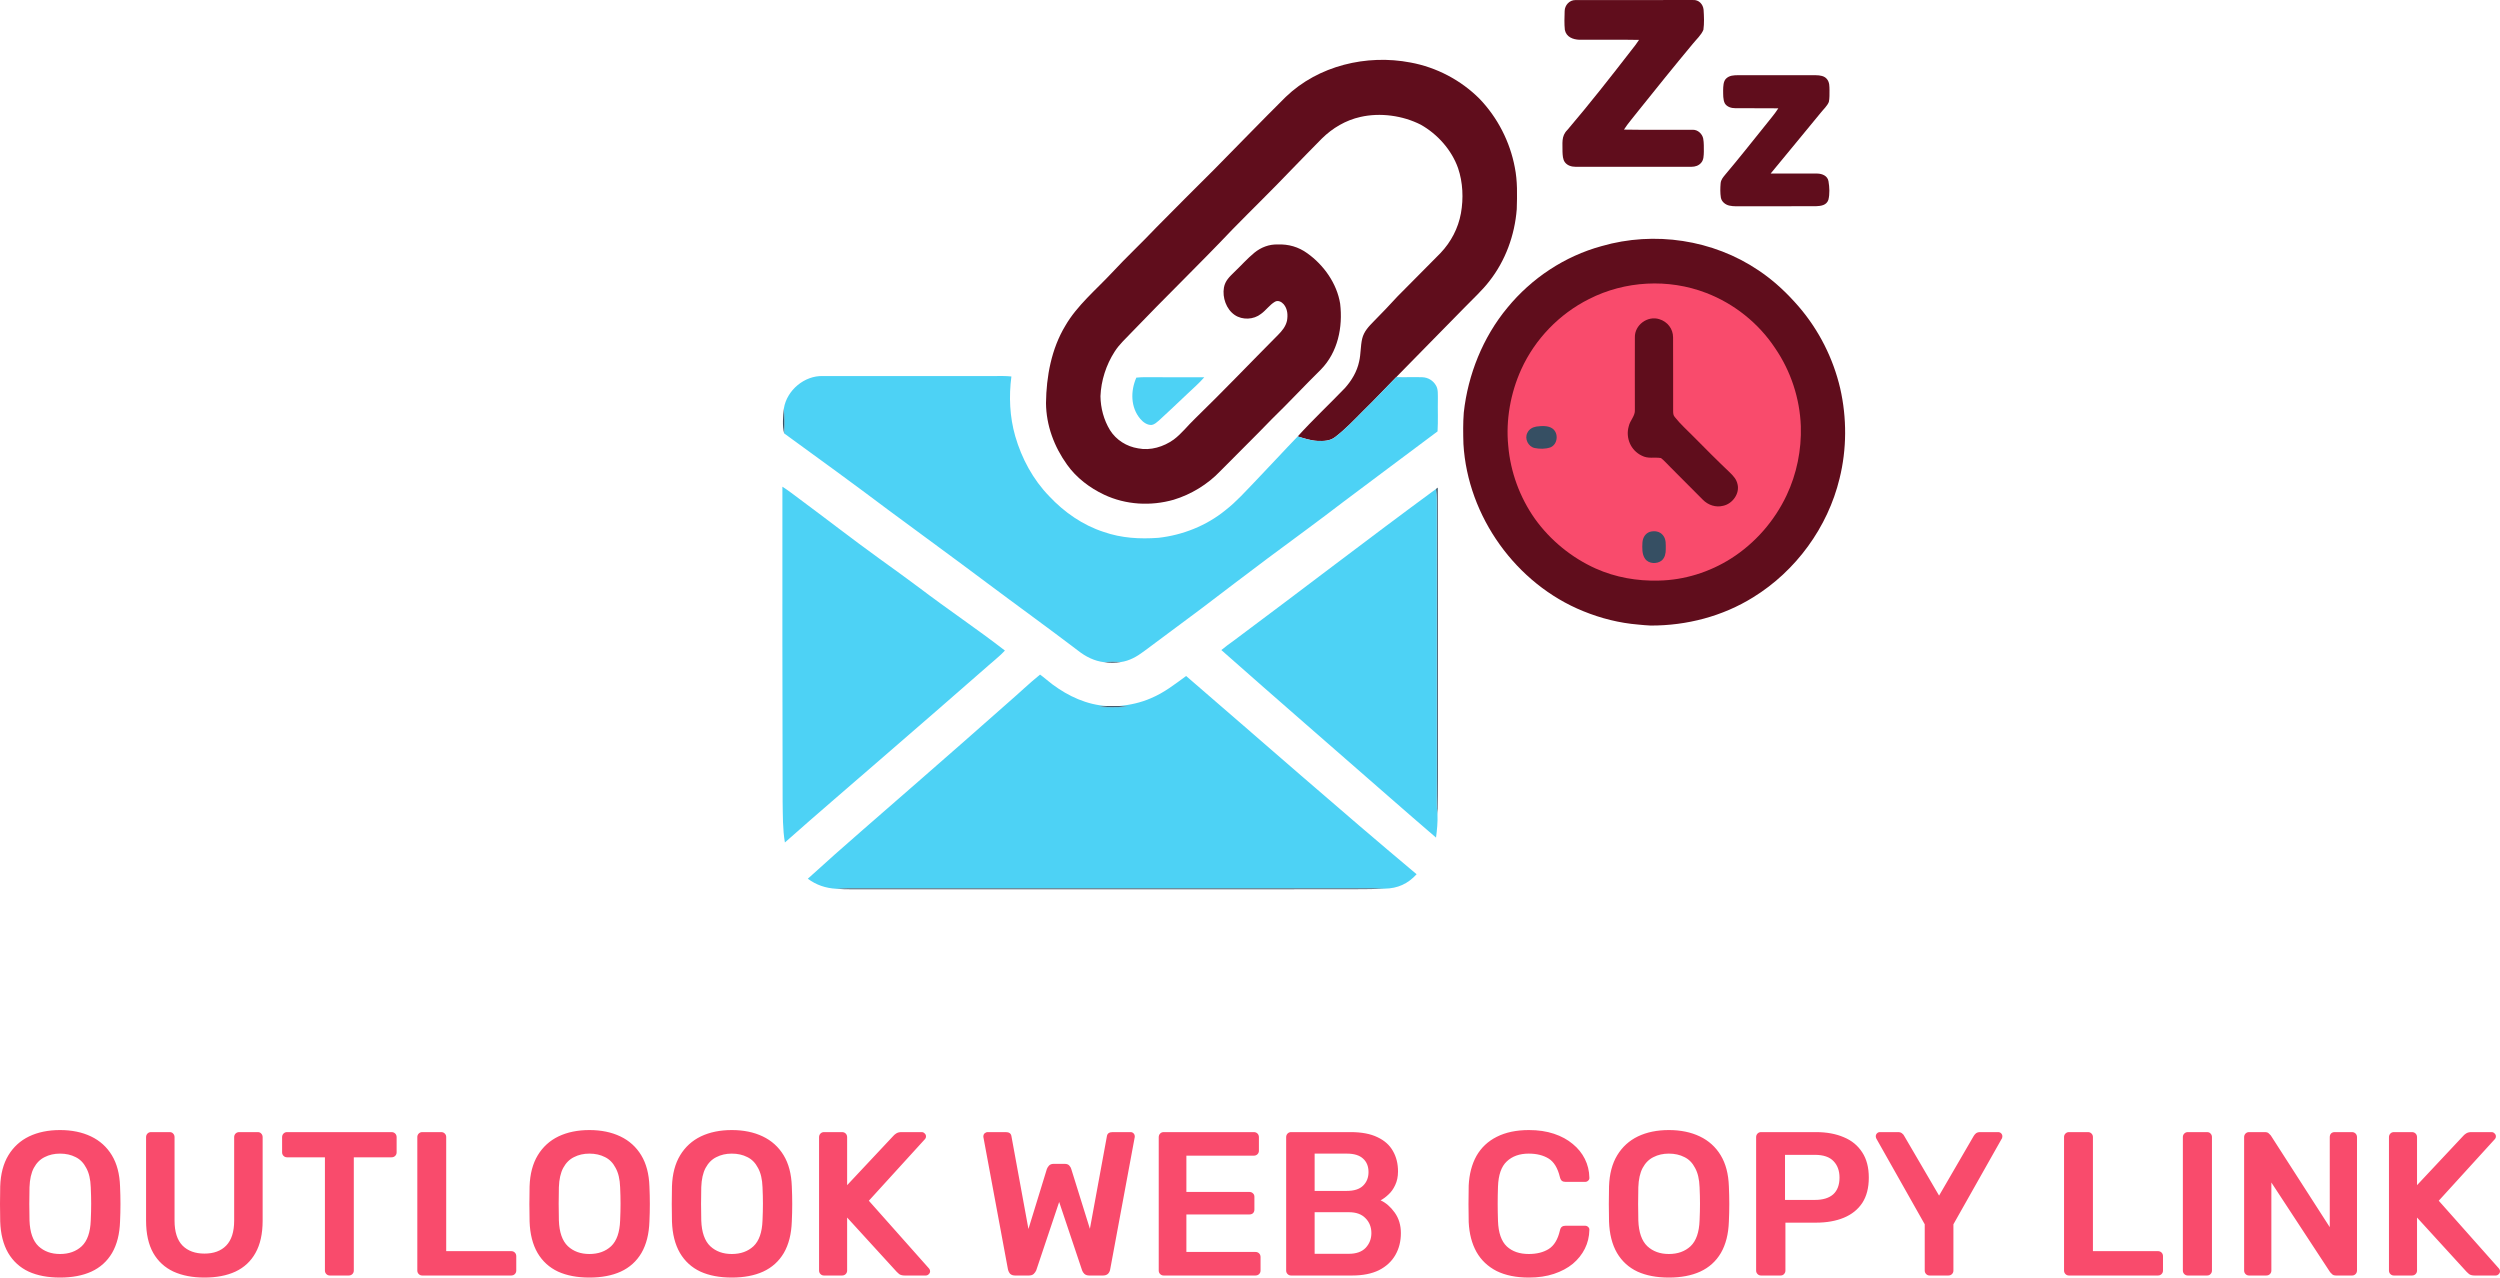
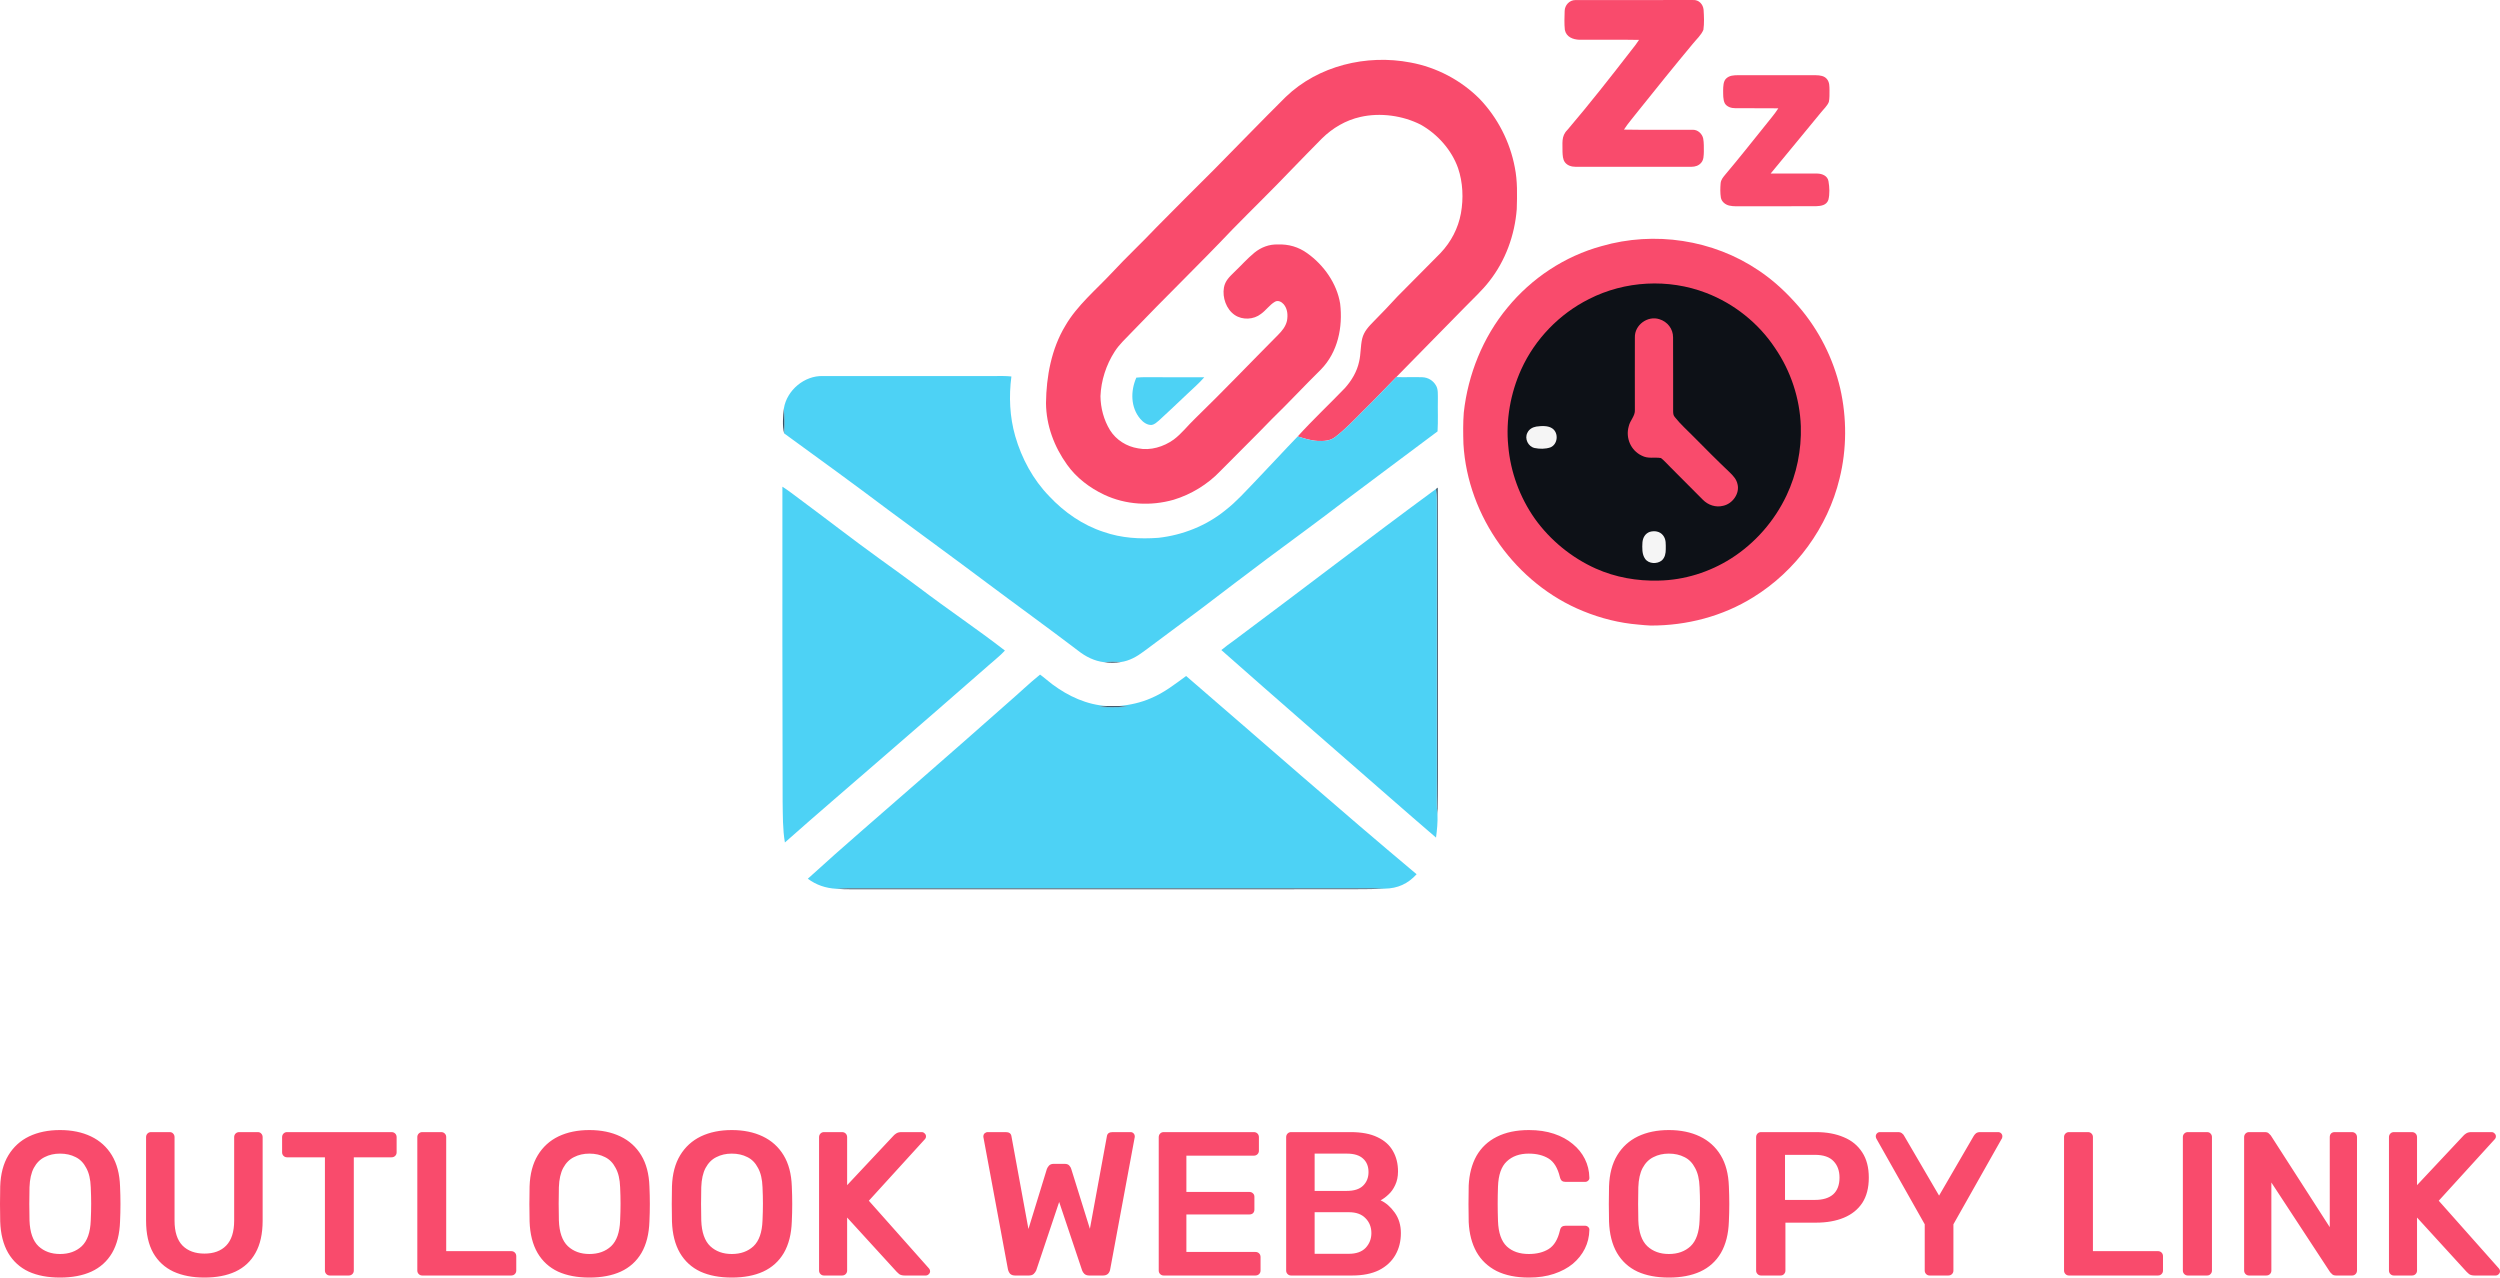
<svg xmlns="http://www.w3.org/2000/svg" version="1.1" viewBox="0 0 1830.45 935.405" width="1830.45pt" height="935.405pt" id="svg19">
  <defs id="defs19" />
-   <path d="m 1153.509,0.046 c 28.67,0 57.41,0.02 86.08,-0.03 4.26,-0.28 7.37,3.08 7.75,7.16 0.3,4.78 0.54,9.83 -0.13,14.59 -1.52,3.87 -5.16,7.04 -7.74,10.27 -13.49,16.2 -26.72,32.62 -39.89,49.08 -3.5,4.6 -7.44,8.92 -10.56,13.78 16.84,0.33 33.71,0 50.55,0.13 3.57,-0.05 6.83,3.04 7.49,6.46 0.57,3.15 0.44,6.46 0.46,9.64 -0.11,2.71 -0.03,5.84 -1.93,8.01 -1.75,2.12 -4.33,2.96 -7.01,2.98 -28.28,-0.03 -56.81,-0.03 -85.09,0 -2.85,0.01 -5.91,-0.92 -7.68,-3.29 -1.61,-2.14 -1.65,-5.14 -1.78,-7.71 0.17,-6.02 -1.16,-11.32 3.57,-15.97 16.31,-19.12 31.82,-38.93 47.2,-58.79 1.87,-2.3 3.64,-4.66 5.26,-7.14 -14.51,-0.28 -29.04,-0.06 -43.56,-0.1 -4.81,-0.17 -9.69,-1.99 -10.75,-7.23 -0.48,-4.55 -0.29,-9.24 -0.14,-13.81 0.07,-4.29 3.53,-8.07 7.9,-8.03 z" fill="#364f63" id="path2" style="fill:#600d1c;fill-opacity:1" />
-   <path d="m 1032.719,45.766 c 19,3.48 36.94,12.89 50.57,26.57 13.2,13.73 22.29,31.46 25.81,50.17 2.03,10.06 1.74,20.27 1.44,30.6 -1.47,19.07 -8.26,37.79 -20.13,52.85 -5.25,6.82 -11.88,12.76 -17.95,19.06 -16.65,17.08 -33.49,33.98 -50.13,51.07 -8.08,8.19 -15.9,16.63 -24.16,24.64 -6.43,6.48 -13.21,13.65 -20.67,19.33 -3.89,2.94 -8.32,2.93 -12.98,2.77 -5.06,-0.26 -9.55,-1.86 -14.37,-3.28 11.05,-12.21 23.11,-23.49 34.51,-35.35 5.02,-5.59 8.91,-12.11 10.48,-19.52 1.29,-5.51 0.95,-11.27 2.24,-16.75 1.3,-5.29 4.72,-8.82 8.41,-12.59 5.99,-6.02 11.82,-12.18 17.56,-18.43 10.37,-10.63 21.03,-20.99 31.38,-31.64 7.69,-8.12 12.94,-18.1 14.94,-29.14 1.94,-10.85 1.45,-22.58 -2.12,-33.06 -4.72,-13.32 -15.01,-24.84 -27.25,-31.75 -13.22,-6.74 -29.74,-9 -44.23,-5.69 -10.76,2.4 -20.38,8.09 -28.2,15.79 -7.51,7.48 -14.8,15.19 -22.24,22.75 -14.16,14.86 -28.88,29.13 -43.22,43.79 -24.18,25.48 -49.44,49.89 -73.74,75.25 -4.51,4.81 -9.09,8.78 -12.63,14.37 -6.17,9.66 -9.85,21.05 -10.3,32.52 0.11,8.65 2.44,17.42 6.97,24.83 4.53,7.25 12.22,12.04 20.62,13.35 8.98,1.82 18.69,-1.14 26.01,-6.41 5.82,-4.31 10.36,-10.36 15.62,-15.35 20.63,-20.06 40.48,-40.85 60.76,-61.26 3.01,-3.01 5.59,-6.13 6.59,-10.39 0.73,-4.23 0.45,-8.71 -2.43,-12.12 -1.56,-1.78 -4.21,-3.17 -6.47,-1.77 -3.83,2.25 -6.48,6.27 -10.14,8.86 -5.36,4.25 -13.59,4.63 -19.25,0.78 -6.2,-4.22 -9.14,-12.82 -7.88,-20.05 0.87,-5.01 4.12,-7.95 7.55,-11.33 4.95,-4.69 9.51,-9.91 14.78,-14.23 4.81,-3.92 10.8,-6.23 17.04,-6.01 7.93,-0.32 15.24,1.79 21.67,6.44 12.05,8.58 21.69,22.14 24.05,36.91 2.05,17.27 -1.67,35.54 -14.15,48.28 -12.1,11.91 -23.63,24.36 -35.82,36.18 -12.43,12.91 -25.27,25.39 -37.83,38.17 -9.16,9.64 -21.36,17.06 -34.07,20.92 -16.77,4.79 -35.09,3.78 -50.93,-3.69 -10.52,-4.96 -20.33,-12.4 -27.1,-21.92 -9.5,-13.21 -15.34,-28.82 -15.47,-45.2 0.22,-19.39 3.98,-39.77 14.13,-56.55 8.49,-14.76 22.56,-26.43 34.16,-38.85 10.58,-11.42 21.98,-22.01 32.66,-33.33 14.05,-14.28 28.27,-28.39 42.45,-42.55 17.4,-17.59 34.58,-35.44 52.15,-52.86 23.83,-22.92 59.24,-31.34 91.31,-25.18 z" fill="#364f63" id="path3" style="fill:#600d1c;fill-opacity:1" />
-   <path d="m 1272.499,55.056 c 19.02,0.06 38.07,0.02 57.09,0.02 2.88,0.04 6.2,0.44 8.1,2.87 1.93,2.45 1.75,5.15 1.83,8.1 -0.04,2.83 0.14,5.84 -0.48,8.61 -1.21,2.99 -4,5.43 -5.98,7.95 -12.26,14.77 -24.32,29.71 -36.62,44.45 11.38,0.08 22.76,-0.01 34.14,0.02 3.63,0.08 7.56,1.66 8.21,5.67 0.74,4.33 0.99,9.31 -0.09,13.59 -1.41,4.03 -5.41,4.49 -9.12,4.65 -17.68,0.07 -35.36,0.01 -53.04,0.04 -3.42,-0.05 -7.12,0.27 -10.47,-0.51 -2.84,-0.68 -5.54,-2.82 -6.08,-5.81 -0.56,-3.43 -0.47,-7.04 -0.18,-10.5 0.24,-2.69 1.81,-4.41 3.43,-6.4 9.79,-11.59 19.19,-23.47 28.7,-35.31 3.41,-4.46 7.13,-8.48 10.12,-13.19 -10.52,-0.14 -21.05,0.03 -31.57,-0.09 -2.85,0.01 -6.04,-0.94 -7.6,-3.51 -1.43,-2.78 -1.18,-6.61 -1.24,-9.66 0.07,-2.74 0.06,-6.6 2.26,-8.59 2.45,-2.27 5.43,-2.34 8.59,-2.4 z" fill="#364f63" id="path4" style="fill:#600d1c;fill-opacity:1" />
-   <path d="m 1287.619,197.996 c 11.01,7.32 20.82,16.57 29.44,26.56 14.73,17.15 25.16,37.81 30.3,59.82 4.91,21.55 4.87,44.55 -0.48,66.02 -8.62,35.68 -31.92,67.62 -63.15,86.88 -22.51,14.02 -48.76,20.81 -75.21,20.74 -3.02,-0.11 -5.98,-0.44 -8.99,-0.71 -13.89,-1.14 -27.46,-4.57 -40.35,-9.84 -49.19,-19.93 -84.59,-69.37 -87.68,-122.34 -0.23,-7.64 -0.35,-15.37 0.25,-23 3.04,-27.83 14.02,-55.28 31.97,-76.87 17.69,-21.6 41.98,-37.7 68.95,-45.06 38.59,-11.17 81.63,-4.75 114.95,17.8 z" fill="#364f63" id="path5" style="fill:#600d1c;fill-opacity:1" />
-   <path d="m 1249.179,214.456 c 20.46,7.82 38.45,22.18 50.53,40.46 11.5,16.82 18.08,36.78 18.82,57.14 0.54,17.33 -2.99,34.92 -10.42,50.61 -8.87,18.81 -23.13,35.13 -40.7,46.28 -15.69,9.96 -34.27,15.81 -52.87,16.14 -15.82,0.45 -31.73,-2.34 -46.2,-8.82 -17.63,-7.91 -33.28,-20.72 -44.53,-36.44 -11.06,-15.69 -17.87,-34.26 -19.5,-53.39 -1.88,-18.91 1.68,-38.75 9.54,-56.04 10.08,-22.15 27.84,-40.52 49.58,-51.43 26.32,-13.43 58.17,-15.13 85.75,-4.51 z" fill="#fdfdfd" id="path6" style="fill:#f94b6c;fill-opacity:1" />
-   <path d="m 1214.929,233.696 c 5.95,1.81 10.08,7.05 10.06,13.34 0.12,18 -0.01,36.06 0.05,54.07 0.04,1.6 0.09,3 1.22,4.26 4.03,5.15 9.12,9.62 13.69,14.3 8.78,8.9 17.6,17.74 26.66,26.34 2.52,2.49 4.78,4.89 5.56,8.47 1.79,6.89 -3.7,14.42 -10.47,15.84 -5.42,1.43 -11.06,-0.5 -14.93,-4.44 -7.86,-7.81 -15.64,-15.71 -23.47,-23.55 -2.37,-2.3 -4.55,-4.91 -7.15,-6.95 -4.99,-0.83 -9.32,0.75 -14.11,-1.77 -8,-3.8 -11.94,-12.93 -9.52,-21.43 0.97,-4.45 4.81,-7.64 4.5,-12.03 0.01,-17.68 -0.08,-35.43 0,-53.11 -0.25,-9.11 9.35,-16.09 17.91,-13.34 z" fill="#364f63" id="path7" style="fill:#600d1c;fill-opacity:1" />
+   <path d="m 1153.509,0.046 c 28.67,0 57.41,0.02 86.08,-0.03 4.26,-0.28 7.37,3.08 7.75,7.16 0.3,4.78 0.54,9.83 -0.13,14.59 -1.52,3.87 -5.16,7.04 -7.74,10.27 -13.49,16.2 -26.72,32.62 -39.89,49.08 -3.5,4.6 -7.44,8.92 -10.56,13.78 16.84,0.33 33.71,0 50.55,0.13 3.57,-0.05 6.83,3.04 7.49,6.46 0.57,3.15 0.44,6.46 0.46,9.64 -0.11,2.71 -0.03,5.84 -1.93,8.01 -1.75,2.12 -4.33,2.96 -7.01,2.98 -28.28,-0.03 -56.81,-0.03 -85.09,0 -2.85,0.01 -5.91,-0.92 -7.68,-3.29 -1.61,-2.14 -1.65,-5.14 -1.78,-7.71 0.17,-6.02 -1.16,-11.32 3.57,-15.97 16.31,-19.12 31.82,-38.93 47.2,-58.79 1.87,-2.3 3.64,-4.66 5.26,-7.14 -14.51,-0.28 -29.04,-0.06 -43.56,-0.1 -4.81,-0.17 -9.69,-1.99 -10.75,-7.23 -0.48,-4.55 -0.29,-9.24 -0.14,-13.81 0.07,-4.29 3.53,-8.07 7.9,-8.03 z" fill="#364f63" id="path2" style="fill:#f94b6c;fill-opacity:1" />
+   <path d="m 1032.719,45.766 c 19,3.48 36.94,12.89 50.57,26.57 13.2,13.73 22.29,31.46 25.81,50.17 2.03,10.06 1.74,20.27 1.44,30.6 -1.47,19.07 -8.26,37.79 -20.13,52.85 -5.25,6.82 -11.88,12.76 -17.95,19.06 -16.65,17.08 -33.49,33.98 -50.13,51.07 -8.08,8.19 -15.9,16.63 -24.16,24.64 -6.43,6.48 -13.21,13.65 -20.67,19.33 -3.89,2.94 -8.32,2.93 -12.98,2.77 -5.06,-0.26 -9.55,-1.86 -14.37,-3.28 11.05,-12.21 23.11,-23.49 34.51,-35.35 5.02,-5.59 8.91,-12.11 10.48,-19.52 1.29,-5.51 0.95,-11.27 2.24,-16.75 1.3,-5.29 4.72,-8.82 8.41,-12.59 5.99,-6.02 11.82,-12.18 17.56,-18.43 10.37,-10.63 21.03,-20.99 31.38,-31.64 7.69,-8.12 12.94,-18.1 14.94,-29.14 1.94,-10.85 1.45,-22.58 -2.12,-33.06 -4.72,-13.32 -15.01,-24.84 -27.25,-31.75 -13.22,-6.74 -29.74,-9 -44.23,-5.69 -10.76,2.4 -20.38,8.09 -28.2,15.79 -7.51,7.48 -14.8,15.19 -22.24,22.75 -14.16,14.86 -28.88,29.13 -43.22,43.79 -24.18,25.48 -49.44,49.89 -73.74,75.25 -4.51,4.81 -9.09,8.78 -12.63,14.37 -6.17,9.66 -9.85,21.05 -10.3,32.52 0.11,8.65 2.44,17.42 6.97,24.83 4.53,7.25 12.22,12.04 20.62,13.35 8.98,1.82 18.69,-1.14 26.01,-6.41 5.82,-4.31 10.36,-10.36 15.62,-15.35 20.63,-20.06 40.48,-40.85 60.76,-61.26 3.01,-3.01 5.59,-6.13 6.59,-10.39 0.73,-4.23 0.45,-8.71 -2.43,-12.12 -1.56,-1.78 -4.21,-3.17 -6.47,-1.77 -3.83,2.25 -6.48,6.27 -10.14,8.86 -5.36,4.25 -13.59,4.63 -19.25,0.78 -6.2,-4.22 -9.14,-12.82 -7.88,-20.05 0.87,-5.01 4.12,-7.95 7.55,-11.33 4.95,-4.69 9.51,-9.91 14.78,-14.23 4.81,-3.92 10.8,-6.23 17.04,-6.01 7.93,-0.32 15.24,1.79 21.67,6.44 12.05,8.58 21.69,22.14 24.05,36.91 2.05,17.27 -1.67,35.54 -14.15,48.28 -12.1,11.91 -23.63,24.36 -35.82,36.18 -12.43,12.91 -25.27,25.39 -37.83,38.17 -9.16,9.64 -21.36,17.06 -34.07,20.92 -16.77,4.79 -35.09,3.78 -50.93,-3.69 -10.52,-4.96 -20.33,-12.4 -27.1,-21.92 -9.5,-13.21 -15.34,-28.82 -15.47,-45.2 0.22,-19.39 3.98,-39.77 14.13,-56.55 8.49,-14.76 22.56,-26.43 34.16,-38.85 10.58,-11.42 21.98,-22.01 32.66,-33.33 14.05,-14.28 28.27,-28.39 42.45,-42.55 17.4,-17.59 34.58,-35.44 52.15,-52.86 23.83,-22.92 59.24,-31.34 91.31,-25.18 z" fill="#364f63" id="path3" style="fill:#f94b6c;fill-opacity:1" />
+   <path d="m 1272.499,55.056 c 19.02,0.06 38.07,0.02 57.09,0.02 2.88,0.04 6.2,0.44 8.1,2.87 1.93,2.45 1.75,5.15 1.83,8.1 -0.04,2.83 0.14,5.84 -0.48,8.61 -1.21,2.99 -4,5.43 -5.98,7.95 -12.26,14.77 -24.32,29.71 -36.62,44.45 11.38,0.08 22.76,-0.01 34.14,0.02 3.63,0.08 7.56,1.66 8.21,5.67 0.74,4.33 0.99,9.31 -0.09,13.59 -1.41,4.03 -5.41,4.49 -9.12,4.65 -17.68,0.07 -35.36,0.01 -53.04,0.04 -3.42,-0.05 -7.12,0.27 -10.47,-0.51 -2.84,-0.68 -5.54,-2.82 -6.08,-5.81 -0.56,-3.43 -0.47,-7.04 -0.18,-10.5 0.24,-2.69 1.81,-4.41 3.43,-6.4 9.79,-11.59 19.19,-23.47 28.7,-35.31 3.41,-4.46 7.13,-8.48 10.12,-13.19 -10.52,-0.14 -21.05,0.03 -31.57,-0.09 -2.85,0.01 -6.04,-0.94 -7.6,-3.51 -1.43,-2.78 -1.18,-6.61 -1.24,-9.66 0.07,-2.74 0.06,-6.6 2.26,-8.59 2.45,-2.27 5.43,-2.34 8.59,-2.4 z" fill="#364f63" id="path4" style="fill:#f94b6c;fill-opacity:1" />
+   <path d="m 1287.619,197.996 c 11.01,7.32 20.82,16.57 29.44,26.56 14.73,17.15 25.16,37.81 30.3,59.82 4.91,21.55 4.87,44.55 -0.48,66.02 -8.62,35.68 -31.92,67.62 -63.15,86.88 -22.51,14.02 -48.76,20.81 -75.21,20.74 -3.02,-0.11 -5.98,-0.44 -8.99,-0.71 -13.89,-1.14 -27.46,-4.57 -40.35,-9.84 -49.19,-19.93 -84.59,-69.37 -87.68,-122.34 -0.23,-7.64 -0.35,-15.37 0.25,-23 3.04,-27.83 14.02,-55.28 31.97,-76.87 17.69,-21.6 41.98,-37.7 68.95,-45.06 38.59,-11.17 81.63,-4.75 114.95,17.8 z" fill="#364f63" id="path5" style="fill:#f94b6c;fill-opacity:1" />
+   <path d="m 1249.179,214.456 c 20.46,7.82 38.45,22.18 50.53,40.46 11.5,16.82 18.08,36.78 18.82,57.14 0.54,17.33 -2.99,34.92 -10.42,50.61 -8.87,18.81 -23.13,35.13 -40.7,46.28 -15.69,9.96 -34.27,15.81 -52.87,16.14 -15.82,0.45 -31.73,-2.34 -46.2,-8.82 -17.63,-7.91 -33.28,-20.72 -44.53,-36.44 -11.06,-15.69 -17.87,-34.26 -19.5,-53.39 -1.88,-18.91 1.68,-38.75 9.54,-56.04 10.08,-22.15 27.84,-40.52 49.58,-51.43 26.32,-13.43 58.17,-15.13 85.75,-4.51 z" fill="#fdfdfd" id="path6" style="fill:#0d1117;fill-opacity:1" />
+   <path d="m 1214.929,233.696 c 5.95,1.81 10.08,7.05 10.06,13.34 0.12,18 -0.01,36.06 0.05,54.07 0.04,1.6 0.09,3 1.22,4.26 4.03,5.15 9.12,9.62 13.69,14.3 8.78,8.9 17.6,17.74 26.66,26.34 2.52,2.49 4.78,4.89 5.56,8.47 1.79,6.89 -3.7,14.42 -10.47,15.84 -5.42,1.43 -11.06,-0.5 -14.93,-4.44 -7.86,-7.81 -15.64,-15.71 -23.47,-23.55 -2.37,-2.3 -4.55,-4.91 -7.15,-6.95 -4.99,-0.83 -9.32,0.75 -14.11,-1.77 -8,-3.8 -11.94,-12.93 -9.52,-21.43 0.97,-4.45 4.81,-7.64 4.5,-12.03 0.01,-17.68 -0.08,-35.43 0,-53.11 -0.25,-9.11 9.35,-16.09 17.91,-13.34 z" fill="#364f63" id="path7" style="fill:#f94b6c;fill-opacity:1" />
  <path d="m 602.539,275.346 c 41.56,-0.03 83.42,-0.01 125,-0.01 4.34,-0.04 8.65,-0.14 12.98,0.31 -1.9,14.64 -1.26,29.44 2.8,43.67 4.75,16.4 13,31.76 24.94,44.06 10.95,11.67 24.56,21.17 39.88,26.11 12.97,4.53 26.44,5.29 40.06,4.29 17.71,-1.98 35.04,-8.84 48.91,-20.11 8.35,-6.48 15,-14.12 22.33,-21.67 10.32,-10.74 20.36,-21.74 30.71,-32.45 4.82,1.42 9.31,3.02 14.37,3.28 4.66,0.16 9.09,0.17 12.98,-2.77 7.46,-5.68 14.24,-12.85 20.67,-19.33 8.26,-8.01 16.08,-16.45 24.16,-24.64 6.4,0.25 12.81,-0.13 19.21,0.12 4.1,0.18 7.83,2.46 9.84,6.02 1.74,2.77 1.32,6.71 1.4,9.86 -0.18,7.92 0.25,15.86 -0.23,23.77 -23,17.06 -45.81,34.35 -68.79,51.46 -18.32,14.08 -37,27.65 -55.54,41.44 -16.32,12.35 -32.72,24.59 -48.94,37.07 -13.89,10.47 -27.95,20.7 -41.85,31.15 -5.09,3.81 -10.43,6.86 -16.83,7.78 -4.12,-0.27 -8.05,-0.25 -12.16,0.1 -7.18,-0.85 -13.55,-4.07 -19.16,-8.51 -22.18,-16.88 -44.8,-33.18 -67.11,-49.89 -23.82,-17.9 -47.94,-35.37 -71.86,-53.14 -25.18,-18.96 -50.7,-37.48 -76.19,-56.02 0.24,-6.11 0.18,-12.21 -0.17,-18.3 2.15,-13.27 15.07,-24.13 28.59,-23.65 z" fill="#0c7dce" id="path8" style="fill:#4dd2f5;fill-opacity:1" />
  <path d="m 839.529,276.166 c 14.07,0.16 28.15,0 42.22,0.06 -3.82,4.42 -8.4,8.35 -12.67,12.42 -6.89,6.43 -13.64,13.02 -20.63,19.34 -1.43,1.2 -3.15,2.78 -5.03,3.13 -3.38,0.32 -6.44,-1.96 -8.51,-4.41 -7.17,-8.44 -7.21,-20.42 -2.91,-30.22 2.5,-0.27 5.02,-0.34 7.53,-0.32 z" fill="#0c7dce" id="path9" style="fill:#4dd2f5;fill-opacity:1" />
  <path d="m 573.949,298.996 c 0.35,6.09 0.41,12.19 0.17,18.3 -1.43,-5.76 -0.8,-12.44 -0.17,-18.3 z" fill="#364f63" id="path10" />
-   <path d="m 1124.799,312.336 c 3.71,-0.51 8.82,-0.9 11.98,1.5 4.6,3.4 3.78,11.67 -1.73,13.78 -3.58,1.18 -7.71,1.18 -11.38,0.42 -4.77,-0.99 -7.63,-6.84 -5.34,-11.17 1.24,-2.63 3.69,-4.02 6.47,-4.53 z" fill="#364f63" id="path11" />
+   <path d="m 1124.799,312.336 c 3.71,-0.51 8.82,-0.9 11.98,1.5 4.6,3.4 3.78,11.67 -1.73,13.78 -3.58,1.18 -7.71,1.18 -11.38,0.42 -4.77,-0.99 -7.63,-6.84 -5.34,-11.17 1.24,-2.63 3.69,-4.02 6.47,-4.53 z" fill="#364f63" id="path11" style="fill:#f5f5f5;fill-opacity:1" />
  <path d="m 572.859,356.356 c 4.33,2.7 8.35,5.94 12.46,8.95 19.52,14.45 38.69,29.41 58.39,43.61 9.9,7.07 19.7,14.27 29.48,21.51 20.56,15.66 42.16,30.07 62.59,45.9 -3.7,4.06 -8.03,7.25 -12.08,10.94 -25.58,22.45 -51.3,44.71 -77.02,66.99 -24.02,20.84 -48.2,41.47 -71.99,62.58 -1.66,-9.64 -1.48,-19.91 -1.66,-29.75 -0.23,-76.9 -0.19,-153.83 -0.17,-230.73 z" fill="#0c7dce" id="path12" style="fill:#4dd2f5;fill-opacity:1" />
  <path d="m 1052.699,357.006 c 0.12,61.67 0.04,123.4 0.07,185.08 -0.03,18.08 0.1,36.14 -0.27,54.22 -0.68,-5.74 -0.57,-11.46 -0.5,-17.22 -0.05,-68.33 -0.02,-136.67 -0.01,-205 0.09,-5.39 0.05,-10.74 -0.54,-16.1 z" fill="#364f63" id="path13" />
  <path d="m 1051.449,357.986 c 0.59,5.36 0.63,10.71 0.54,16.1 -0.01,68.33 -0.04,136.67 0.01,205 -0.07,5.76 -0.18,11.48 0.5,17.22 0.22,5.69 -0.33,11.33 -1.07,16.97 -11.36,-9.65 -22.52,-19.55 -33.8,-29.31 -41.06,-35.94 -82.53,-71.86 -123.39,-108.01 2.95,-2.48 6.07,-4.72 9.2,-6.97 49.46,-36.83 98.31,-74.51 148.01,-111 z" fill="#0c7dce" id="path14" style="fill:#4dd2f5;fill-opacity:1" />
-   <path d="m 1207.919,389.426 c 3.49,-1.01 7.4,-0.45 9.74,2.55 2.38,3.05 1.95,6.52 1.98,10.16 -0.01,3.02 -0.54,6.03 -2.86,8.17 -3.39,2.84 -9.66,2.65 -12.28,-1.18 -2.38,-3.3 -2.15,-8.16 -1.93,-12.02 0.29,-3.44 1.99,-6.47 5.35,-7.68 z" fill="#364f63" id="path15" />
+   <path d="m 1207.919,389.426 c 3.49,-1.01 7.4,-0.45 9.74,2.55 2.38,3.05 1.95,6.52 1.98,10.16 -0.01,3.02 -0.54,6.03 -2.86,8.17 -3.39,2.84 -9.66,2.65 -12.28,-1.18 -2.38,-3.3 -2.15,-8.16 -1.93,-12.02 0.29,-3.44 1.99,-6.47 5.35,-7.68 z" fill="#364f63" id="path15" style="fill:#f5f5f5;fill-opacity:1" />
  <path d="m 820.599,484.756 c -4.03,0.65 -8.12,0.64 -12.16,0.1 4.11,-0.35 8.04,-0.37 12.16,-0.1 z" fill="#364f63" id="path16" />
  <path d="m 761.519,493.916 c 3.12,2.26 5.95,4.86 9.03,7.16 11.85,8.78 25.25,15 40.15,15.9 -2.09,0.14 -4.16,0.39 -6.23,0.66 7.03,0.25 14.08,0.15 21.12,0 -2.07,-0.27 -4.14,-0.52 -6.23,-0.68 8.05,-0.79 15.89,-2.48 23.32,-5.73 9.7,-4.05 17.4,-10.17 25.79,-16.27 56.36,48.56 111.72,97.37 168.75,145.15 -6.47,7.04 -13.83,10.4 -23.44,10.55 -5.08,-0.14 -10.15,-0.23 -15.24,-0.17 -123,0 -246,-0.01 -369,-0.01 -5.77,-0.08 -11.5,-0.03 -17.26,0.26 -7.69,-0.42 -14.62,-2.74 -20.81,-7.35 26.5,-24.2 54.15,-47.69 81.05,-71.33 22.08,-19.24 44.08,-38.57 66.01,-57.98 7.72,-6.64 15.06,-13.77 22.99,-20.16 z" fill="#0c7dce" id="path17" style="fill:#4dd2f5;fill-opacity:1" />
  <path d="m 810.699,516.976 c 2.89,0.04 5.77,0.04 8.66,-0.02 2.09,0.16 4.16,0.41 6.23,0.68 -7.04,0.15 -14.09,0.25 -21.12,0 2.07,-0.27 4.14,-0.52 6.23,-0.66 z" fill="#364f63" id="path18" />
  <path d="m 612.279,650.736 c 5.76,-0.29 11.49,-0.34 17.26,-0.26 123,0 246,0.01 369,0.01 5.09,-0.06 10.16,0.03 15.24,0.17 -9.4,0.47 -18.83,0.32 -28.24,0.42 -120.67,0.03 -241.33,0 -362,0.02 -3.76,0.01 -7.51,-0.03 -11.26,-0.36 z" fill="#364f63" id="path19" />
  <path d="m 43.95,935.405 q -13.35,0 -22.95,-4.35 -9.6,-4.5 -15,-13.65 -5.4,-9.3 -5.85,-23.1 -0.15,-6.45 -0.15,-12.75 0,-6.3 0.15,-12.9 0.45,-13.65 6,-22.8 5.55,-9.15 15.15,-13.8 9.75,-4.65 22.65,-4.65 12.9,0 22.65,4.65 9.75,4.65 15.3,13.8 5.55,9.15 6,22.8 0.3,6.6 0.3,12.9 0,6.3 -0.3,12.75 -0.45,13.8 -5.85,23.1 -5.4,9.15 -15.15,13.65 -9.6,4.35 -22.95,4.35 z m 0,-17.25 q 9.75,0 15.9,-5.7 6.15,-5.85 6.6,-18.9 0.3,-6.6 0.3,-12.15 0,-5.7 -0.3,-12.15 -0.3,-8.7 -3.3,-14.1 -2.85,-5.55 -7.8,-7.95 -4.95,-2.55 -11.4,-2.55 -6.3,0 -11.25,2.55 -4.95,2.4 -7.95,7.95 -2.85,5.4 -3.15,14.1 -0.15,6.45 -0.15,12.15 0,5.55 0.15,12.15 0.45,13.05 6.6,18.9 6.15,5.7 15.75,5.7 z m 105.75,17.25 q -13.05,0 -22.65,-4.35 -9.6,-4.5 -14.85,-13.65 -5.25,-9.3 -5.25,-23.7 v -61.05 q 0,-1.65 1.05,-2.7 1.05,-1.05 2.55,-1.05 h 13.65 q 1.65,0 2.55,1.05 1.05,1.05 1.05,2.7 v 61.05 q 0,12.3 5.85,18.3 5.85,5.85 16.05,5.85 10.2,0 15.9,-5.85 5.85,-6 5.85,-18.3 v -61.05 q 0,-1.65 1.05,-2.7 1.05,-1.05 2.7,-1.05 h 13.5 q 1.65,0 2.55,1.05 1.05,1.05 1.05,2.7 v 61.05 q 0,14.4 -5.25,23.7 -5.1,9.15 -14.7,13.65 -9.45,4.35 -22.65,4.35 z m 91.8,-1.5 q -1.5,0 -2.55,-1.05 -1.05,-1.05 -1.05,-2.55 v -82.95 h -27.75 q -1.5,0 -2.55,-1.05 -1.05,-1.05 -1.05,-2.55 v -11.1 q 0,-1.65 1.05,-2.7 1.05,-1.05 2.55,-1.05 h 76.5 q 1.65,0 2.7,1.05 1.05,1.05 1.05,2.7 v 11.1 q 0,1.5 -1.05,2.55 -1.05,1.05 -2.7,1.05 h -27.6 v 82.95 q 0,1.5 -1.05,2.55 -1.05,1.05 -2.7,1.05 z m 67.65,0 q -1.5,0 -2.55,-1.05 -1.05,-1.05 -1.05,-2.55 v -97.8 q 0,-1.5 1.05,-2.55 1.05,-1.05 2.55,-1.05 h 13.95 q 1.5,0 2.55,1.05 1.05,1.05 1.05,2.55 v 83.55 h 47.55 q 1.65,0 2.7,1.05 1.05,1.05 1.05,2.7 v 10.5 q 0,1.5 -1.05,2.55 -1.05,1.05 -2.7,1.05 z m 122.4,1.5 q -13.35,0 -22.95,-4.35 -9.6,-4.5 -15,-13.65 -5.4,-9.3 -5.85,-23.1 -0.15,-6.45 -0.15,-12.75 0,-6.3 0.15,-12.9 0.45,-13.65 6,-22.8 5.55,-9.15 15.15,-13.8 9.75,-4.65 22.65,-4.65 12.9,0 22.65,4.65 9.75,4.65 15.3,13.8 5.55,9.15 6,22.8 0.3,6.6 0.3,12.9 0,6.3 -0.3,12.75 -0.45,13.8 -5.85,23.1 -5.4,9.15 -15.15,13.65 -9.6,4.35 -22.95,4.35 z m 0,-17.25 q 9.75,0 15.9,-5.7 6.15,-5.85 6.6,-18.9 0.3,-6.6 0.3,-12.15 0,-5.7 -0.3,-12.15 -0.3,-8.7 -3.3,-14.1 -2.85,-5.55 -7.8,-7.95 -4.95,-2.55 -11.4,-2.55 -6.3,0 -11.25,2.55 -4.95,2.4 -7.95,7.95 -2.85,5.4 -3.15,14.1 -0.15,6.45 -0.15,12.15 0,5.55 0.15,12.15 0.45,13.05 6.6,18.9 6.15,5.7 15.75,5.7 z m 104.25,17.25 q -13.35,0 -22.95,-4.35 -9.6,-4.5 -15,-13.65 -5.4,-9.3 -5.85,-23.1 -0.15,-6.45 -0.15,-12.75 0,-6.3 0.15,-12.9 0.45,-13.65 6,-22.8 5.55,-9.15 15.15,-13.8 9.75,-4.65 22.65,-4.65 12.9,0 22.65,4.65 9.75,4.65 15.3,13.8 5.55,9.15 6,22.8 0.3,6.6 0.3,12.9 0,6.3 -0.3,12.75 -0.45,13.8 -5.85,23.1 -5.4,9.15 -15.15,13.65 -9.6,4.35 -22.95,4.35 z m 0,-17.25 q 9.75,0 15.9,-5.7 6.15,-5.85 6.6,-18.9 0.3,-6.6 0.3,-12.15 0,-5.7 -0.3,-12.15 -0.3,-8.7 -3.3,-14.1 -2.85,-5.55 -7.8,-7.95 -4.95,-2.55 -11.4,-2.55 -6.3,0 -11.25,2.55 -4.95,2.4 -7.95,7.95 -2.85,5.4 -3.15,14.1 -0.15,6.45 -0.15,12.15 0,5.55 0.15,12.15 0.45,13.05 6.6,18.9 6.15,5.7 15.75,5.7 z m 67.5,15.75 q -1.5,0 -2.55,-1.05 -1.05,-1.05 -1.05,-2.55 v -97.65 q 0,-1.65 1.05,-2.7 1.05,-1.05 2.55,-1.05 h 13.2 q 1.65,0 2.7,1.05 1.05,1.05 1.05,2.7 v 35.1 l 33.9,-36.15 q 0.6,-0.75 1.95,-1.65 1.5,-1.05 3.9,-1.05 h 14.85 q 1.2,0 2.1,0.9 1.05,0.9 1.05,2.25 0,1.05 -0.6,1.8 l -41.25,45.3 44.1,49.65 q 0.75,0.9 0.75,1.95 0,1.35 -1.05,2.25 -0.9,0.9 -2.1,0.9 h -15.45 q -2.55,0 -4.05,-1.05 -1.35,-1.2 -1.8,-1.65 l -36.3,-39.75 v 38.85 q 0,1.5 -1.05,2.55 -1.05,1.05 -2.7,1.05 z m 139.95,0 q -2.25,0 -3.6,-1.2 -1.2,-1.35 -1.65,-3.3 l -17.85,-96.15 q 0,-0.45 -0.15,-0.75 0,-0.3 0,-0.45 0,-1.35 0.9,-2.25 1.05,-0.9 2.25,-0.9 h 13.2 q 3.75,0 4.2,3 l 12.45,67.95 13.5,-43.95 q 0.45,-1.2 1.5,-2.4 1.2,-1.35 3.45,-1.35 h 8.1 q 2.4,0 3.45,1.35 1.05,1.2 1.35,2.4 l 13.65,43.8 12.45,-67.8 q 0.45,-3 4.2,-3 h 13.2 q 1.2,0 2.1,0.9 0.9,0.9 0.9,2.25 0,0.15 0,0.45 0,0.3 -0.15,0.75 l -17.85,96.15 q -0.3,1.95 -1.65,3.3 -1.35,1.2 -3.6,1.2 h -10.05 q -2.25,0 -3.6,-1.2 -1.2,-1.2 -1.65,-2.55 l -16.8,-50.1 -16.8,50.1 q -0.6,1.35 -1.8,2.55 -1.2,1.2 -3.6,1.2 z m 108.75,0 q -1.5,0 -2.55,-1.05 -1.05,-1.05 -1.05,-2.55 v -97.65 q 0,-1.65 1.05,-2.7 1.05,-1.05 2.55,-1.05 h 66 q 1.65,0 2.7,1.05 1.05,1.05 1.05,2.7 v 9.9 q 0,1.5 -1.05,2.55 -1.05,1.05 -2.7,1.05 h -49.35 v 26.55 h 46.05 q 1.65,0 2.7,1.05 1.05,0.9 1.05,2.55 v 9.3 q 0,1.65 -1.05,2.7 -1.05,0.9 -2.7,0.9 h -46.05 v 27.45 h 50.55 q 1.65,0 2.7,1.05 1.05,1.05 1.05,2.7 v 9.9 q 0,1.5 -1.05,2.55 -1.05,1.05 -2.7,1.05 z m 93.3,0 q -1.5,0 -2.55,-1.05 -1.05,-1.05 -1.05,-2.55 v -97.65 q 0,-1.65 1.05,-2.7 1.05,-1.05 2.55,-1.05 h 43.5 q 12.15,0 19.8,3.75 7.65,3.6 11.25,10.05 3.75,6.45 3.75,15 0,5.7 -2.1,10.05 -1.95,4.2 -4.95,6.9 -2.85,2.7 -5.7,4.2 5.85,2.7 10.35,9 4.5,6.3 4.5,15 0,9 -4.05,16.05 -4.05,7.05 -12,11.1 -7.95,3.9 -19.65,3.9 z m 17.25,-15.9 h 25.05 q 8.1,0 12.3,-4.35 4.2,-4.5 4.2,-10.8 0,-6.6 -4.35,-10.95 -4.2,-4.35 -12.15,-4.35 h -25.05 z m 0,-46.05 h 23.55 q 7.95,0 11.85,-3.75 4.05,-3.9 4.05,-10.05 0,-6.3 -4.05,-9.9 -3.9,-3.6 -11.85,-3.6 h -23.55 z m 156.9,63.45 q -13.95,0 -23.7,-4.8 -9.6,-4.95 -14.7,-13.95 -5.1,-9.15 -5.7,-21.9 -0.15,-6.15 -0.15,-13.2 0,-7.05 0.15,-13.5 0.6,-12.6 5.7,-21.75 5.25,-9.15 14.85,-13.95 9.75,-4.95 23.55,-4.95 10.2,0 18.3,2.7 8.1,2.7 13.8,7.5 5.7,4.65 8.85,10.95 3.15,6.3 3.3,13.65 0.15,1.35 -0.9,2.25 -0.9,0.9 -2.25,0.9 h -14.25 q -1.65,0 -2.7,-0.75 -1.05,-0.9 -1.5,-2.85 -2.4,-9.9 -8.25,-13.5 -5.85,-3.6 -14.55,-3.6 -10.05,0 -16.05,5.7 -6,5.55 -6.45,18.45 -0.45,12.3 0,25.2 0.45,12.9 6.45,18.6 6,5.55 16.05,5.55 8.7,0 14.55,-3.6 6,-3.75 8.25,-13.5 0.45,-2.1 1.5,-2.85 1.05,-0.75 2.7,-0.75 h 14.25 q 1.35,0 2.25,0.9 1.05,0.9 0.9,2.25 -0.15,7.35 -3.3,13.65 -3.15,6.3 -8.85,11.1 -5.7,4.65 -13.8,7.35 -8.1,2.7 -18.3,2.7 z m 102.45,0 q -13.35,0 -22.95,-4.35 -9.6,-4.5 -15,-13.65 -5.4,-9.3 -5.85,-23.1 -0.15,-6.45 -0.15,-12.75 0,-6.3 0.15,-12.9 0.45,-13.65 6,-22.8 5.55,-9.15 15.15,-13.8 9.75,-4.65 22.65,-4.65 12.9,0 22.65,4.65 9.75,4.65 15.3,13.8 5.55,9.15 6,22.8 0.3,6.6 0.3,12.9 0,6.3 -0.3,12.75 -0.45,13.8 -5.85,23.1 -5.4,9.15 -15.15,13.65 -9.6,4.35 -22.95,4.35 z m 0,-17.25 q 9.75,0 15.9,-5.7 6.15,-5.85 6.6,-18.9 0.3,-6.6 0.3,-12.15 0,-5.7 -0.3,-12.15 -0.3,-8.7 -3.3,-14.1 -2.85,-5.55 -7.8,-7.95 -4.95,-2.55 -11.4,-2.55 -6.3,0 -11.25,2.55 -4.95,2.4 -7.95,7.95 -2.85,5.4 -3.15,14.1 -0.15,6.45 -0.15,12.15 0,5.55 0.15,12.15 0.45,13.05 6.6,18.9 6.15,5.7 15.75,5.7 z m 67.5,15.75 q -1.5,0 -2.55,-1.05 -1.05,-1.05 -1.05,-2.55 v -97.65 q 0,-1.65 1.05,-2.7 1.05,-1.05 2.55,-1.05 h 40.2 q 11.7,0 20.4,3.75 8.7,3.6 13.5,11.1 4.8,7.35 4.8,18.45 0,11.25 -4.8,18.6 -4.8,7.2 -13.5,10.8 -8.7,3.6 -20.4,3.6 h -22.35 v 35.1 q 0,1.5 -1.05,2.55 -0.9,1.05 -2.55,1.05 z m 17.55,-55.35 h 21.9 q 8.7,0 13.35,-4.05 4.65,-4.2 4.65,-12.3 0,-7.5 -4.35,-12 -4.35,-4.65 -13.65,-4.65 h -21.9 z m 105.9,55.35 q -1.5,0 -2.55,-1.05 -1.05,-1.05 -1.05,-2.55 v -33.9 l -35.4,-62.7 q -0.15,-0.3 -0.3,-0.75 -0.15,-0.45 -0.15,-0.9 0,-1.35 0.9,-2.25 0.9,-0.9 2.1,-0.9 h 13.35 q 1.8,0 2.85,0.9 1.2,0.9 1.65,1.95 l 25.5,43.65 25.35,-43.65 q 0.6,-1.05 1.65,-1.95 1.2,-0.9 3,-0.9 h 13.2 q 1.35,0 2.25,0.9 0.9,0.9 0.9,2.25 0,0.45 -0.15,0.9 0,0.45 -0.3,0.75 l -35.4,62.7 v 33.9 q 0,1.5 -1.05,2.55 -1.05,1.05 -2.7,1.05 z m 102,0 q -1.5,0 -2.55,-1.05 -1.05,-1.05 -1.05,-2.55 v -97.8 q 0,-1.5 1.05,-2.55 1.05,-1.05 2.55,-1.05 h 13.95 q 1.5,0 2.55,1.05 1.05,1.05 1.05,2.55 v 83.55 h 47.55 q 1.65,0 2.7,1.05 1.05,1.05 1.05,2.7 v 10.5 q 0,1.5 -1.05,2.55 -1.05,1.05 -2.7,1.05 z m 87,0 q -1.5,0 -2.55,-1.05 -1.05,-1.05 -1.05,-2.55 v -97.8 q 0,-1.5 1.05,-2.55 1.05,-1.05 2.55,-1.05 h 14.1 q 1.65,0 2.55,1.05 1.05,1.05 1.05,2.55 v 97.8 q 0,1.5 -1.05,2.55 -0.9,1.05 -2.55,1.05 z m 44.85,0 q -1.5,0 -2.55,-1.05 -1.05,-1.05 -1.05,-2.55 v -97.65 q 0,-1.65 1.05,-2.7 1.05,-1.05 2.55,-1.05 h 11.55 q 2.1,0 3,1.05 1.05,0.9 1.35,1.35 l 43.2,67.2 v -65.85 q 0,-1.65 0.9,-2.7 1.05,-1.05 2.7,-1.05 h 12.6 q 1.65,0 2.7,1.05 1.05,1.05 1.05,2.7 v 97.5 q 0,1.65 -1.05,2.7 -1.05,1.05 -2.55,1.05 h -11.7 q -2.1,0 -3,-1.05 -0.9,-1.05 -1.35,-1.35 l -43.05,-65.7 v 64.5 q 0,1.5 -1.05,2.55 -1.05,1.05 -2.7,1.05 z m 106.05,0 q -1.5,0 -2.55,-1.05 -1.05,-1.05 -1.05,-2.55 v -97.65 q 0,-1.65 1.05,-2.7 1.05,-1.05 2.55,-1.05 h 13.2 q 1.65,0 2.7,1.05 1.05,1.05 1.05,2.7 v 35.1 l 33.9,-36.15 q 0.6,-0.75 1.95,-1.65 1.5,-1.05 3.9,-1.05 h 14.85 q 1.2,0 2.1,0.9 1.05,0.9 1.05,2.25 0,1.05 -0.6,1.8 l -41.25,45.3 44.1,49.65 q 0.75,0.9 0.75,1.95 0,1.35 -1.05,2.25 -0.9,0.9 -2.1,0.9 h -15.45 q -2.55,0 -4.05,-1.05 -1.35,-1.2 -1.8,-1.65 l -36.3,-39.75 v 38.85 q 0,1.5 -1.05,2.55 -1.05,1.05 -2.7,1.05 z" id="text1" style="font-weight:500;font-size:150px;font-family:Rubik;-inkscape-font-specification:'Rubik Medium';fill:#f94b6c;stroke-width:2.835;fill-opacity:1" aria-label="OUTLOOK WEB COPY LINK" />
</svg>
